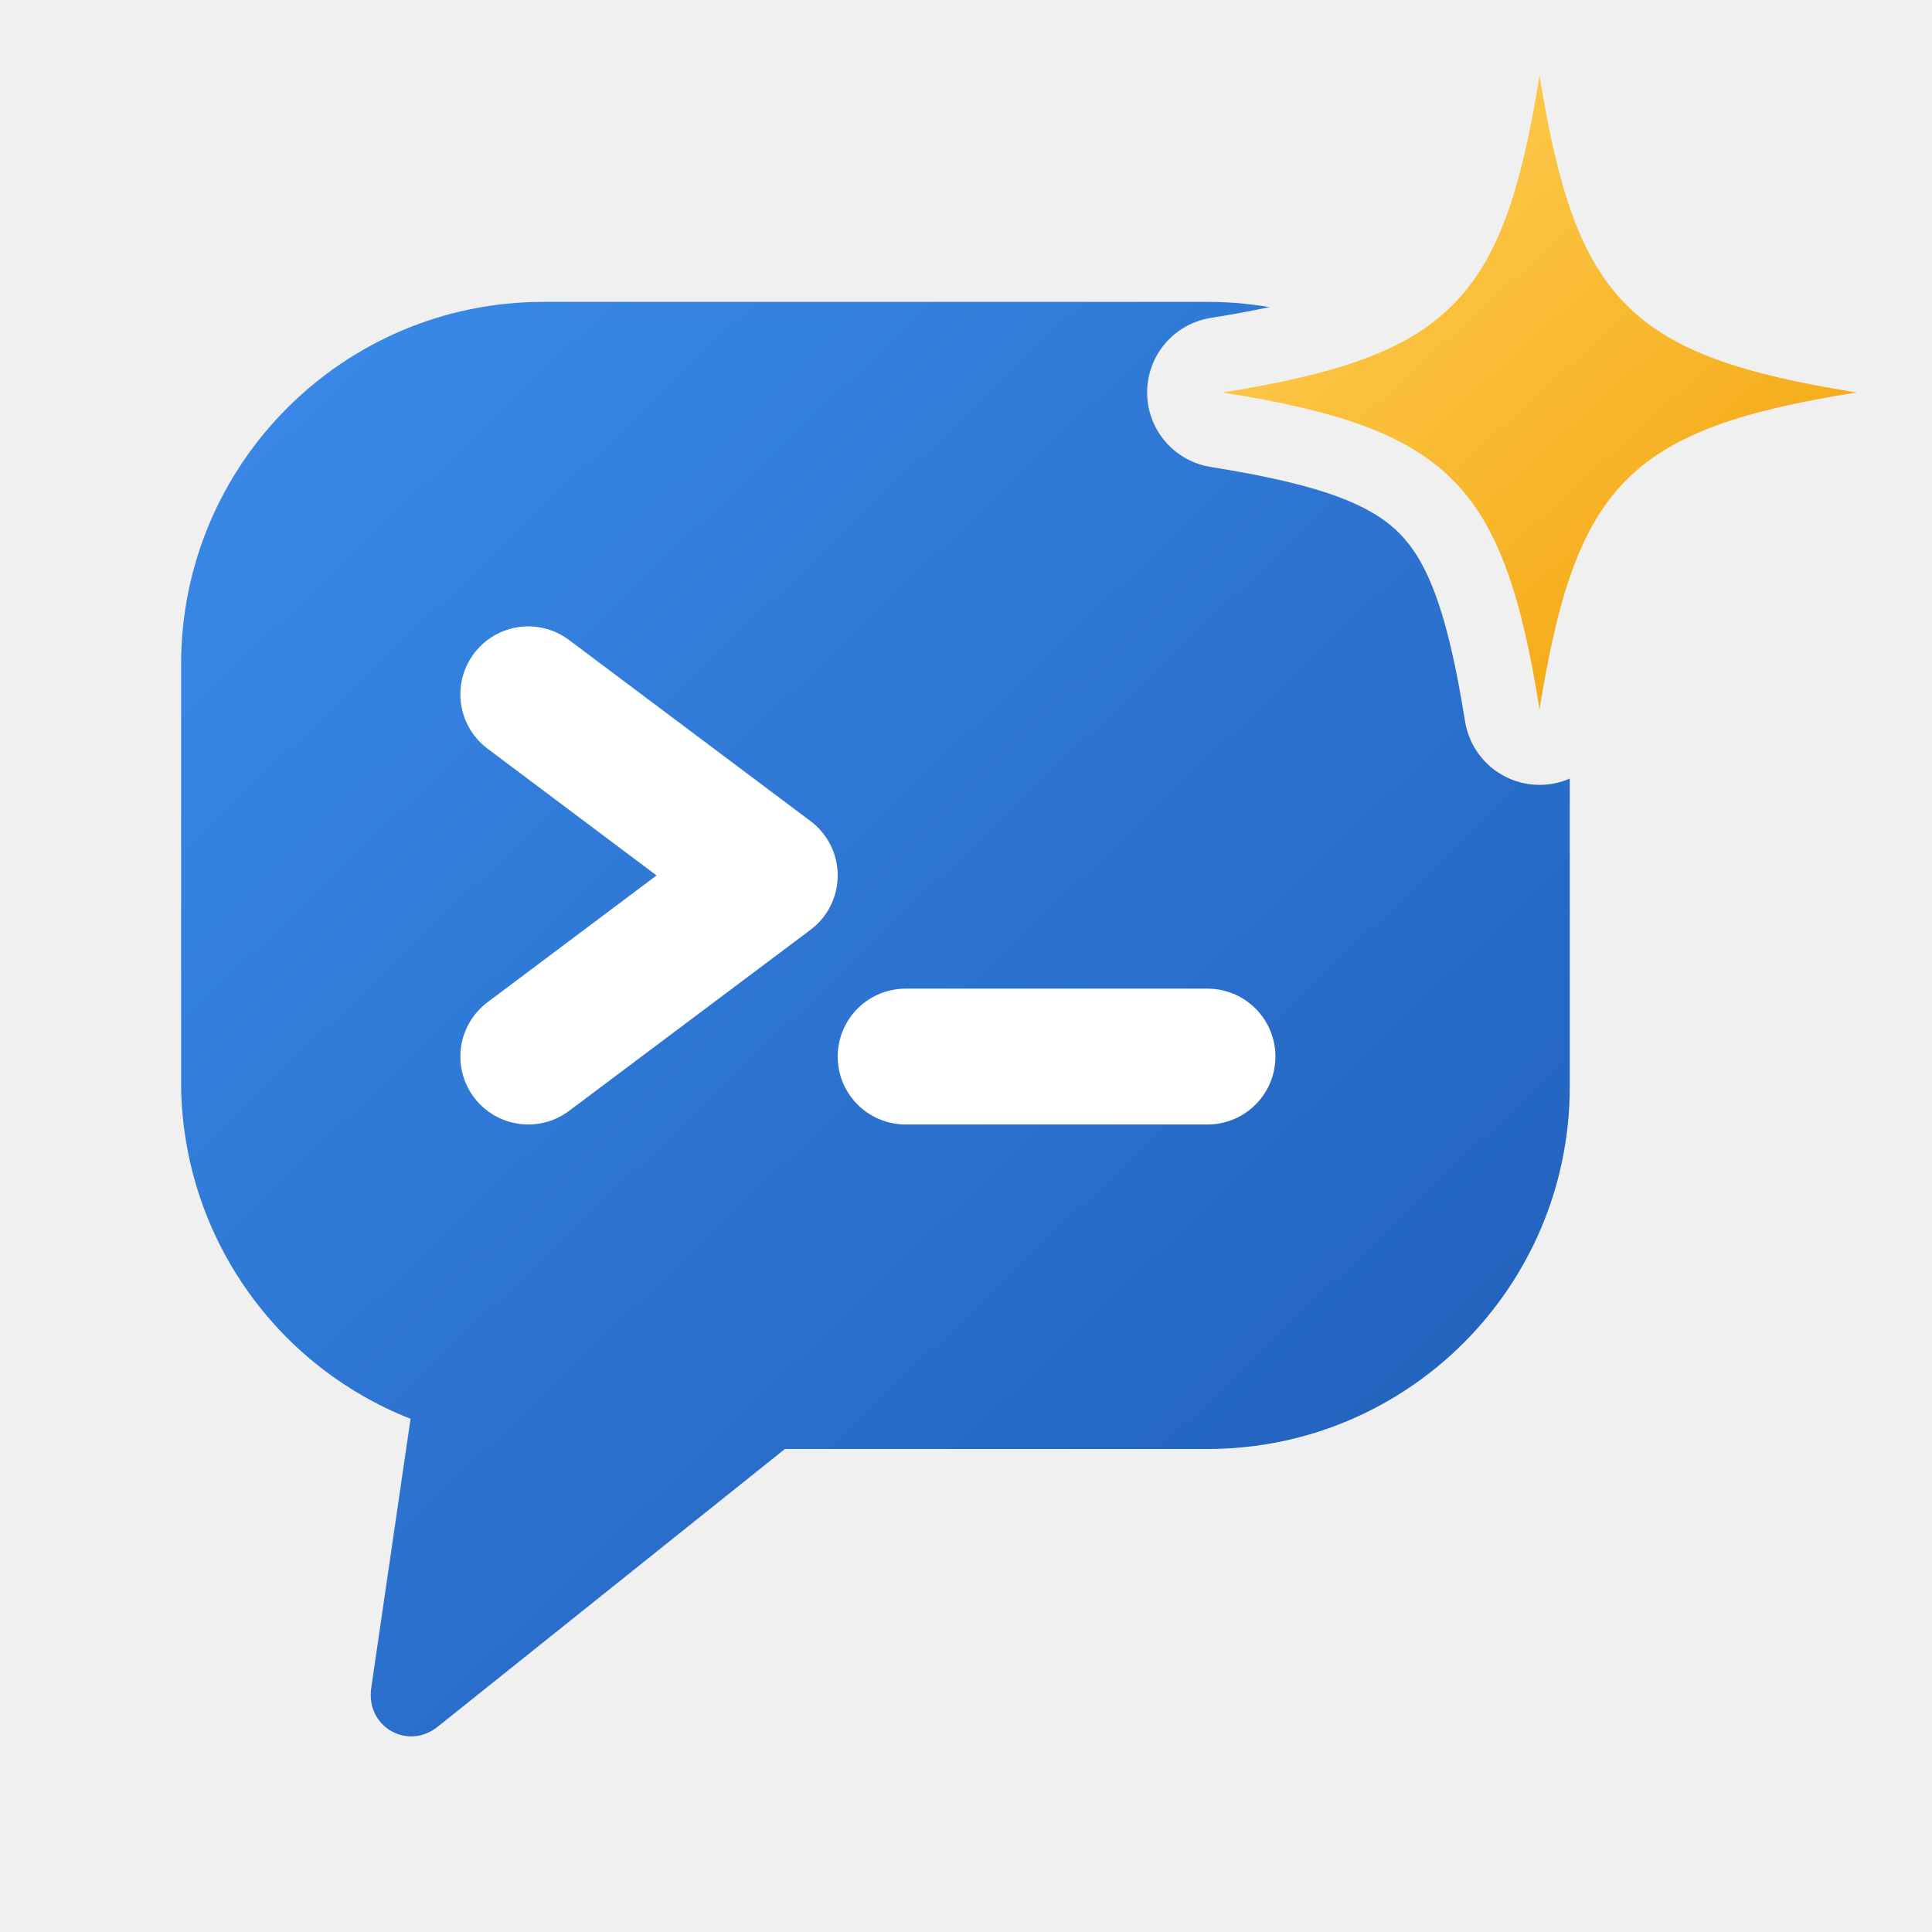
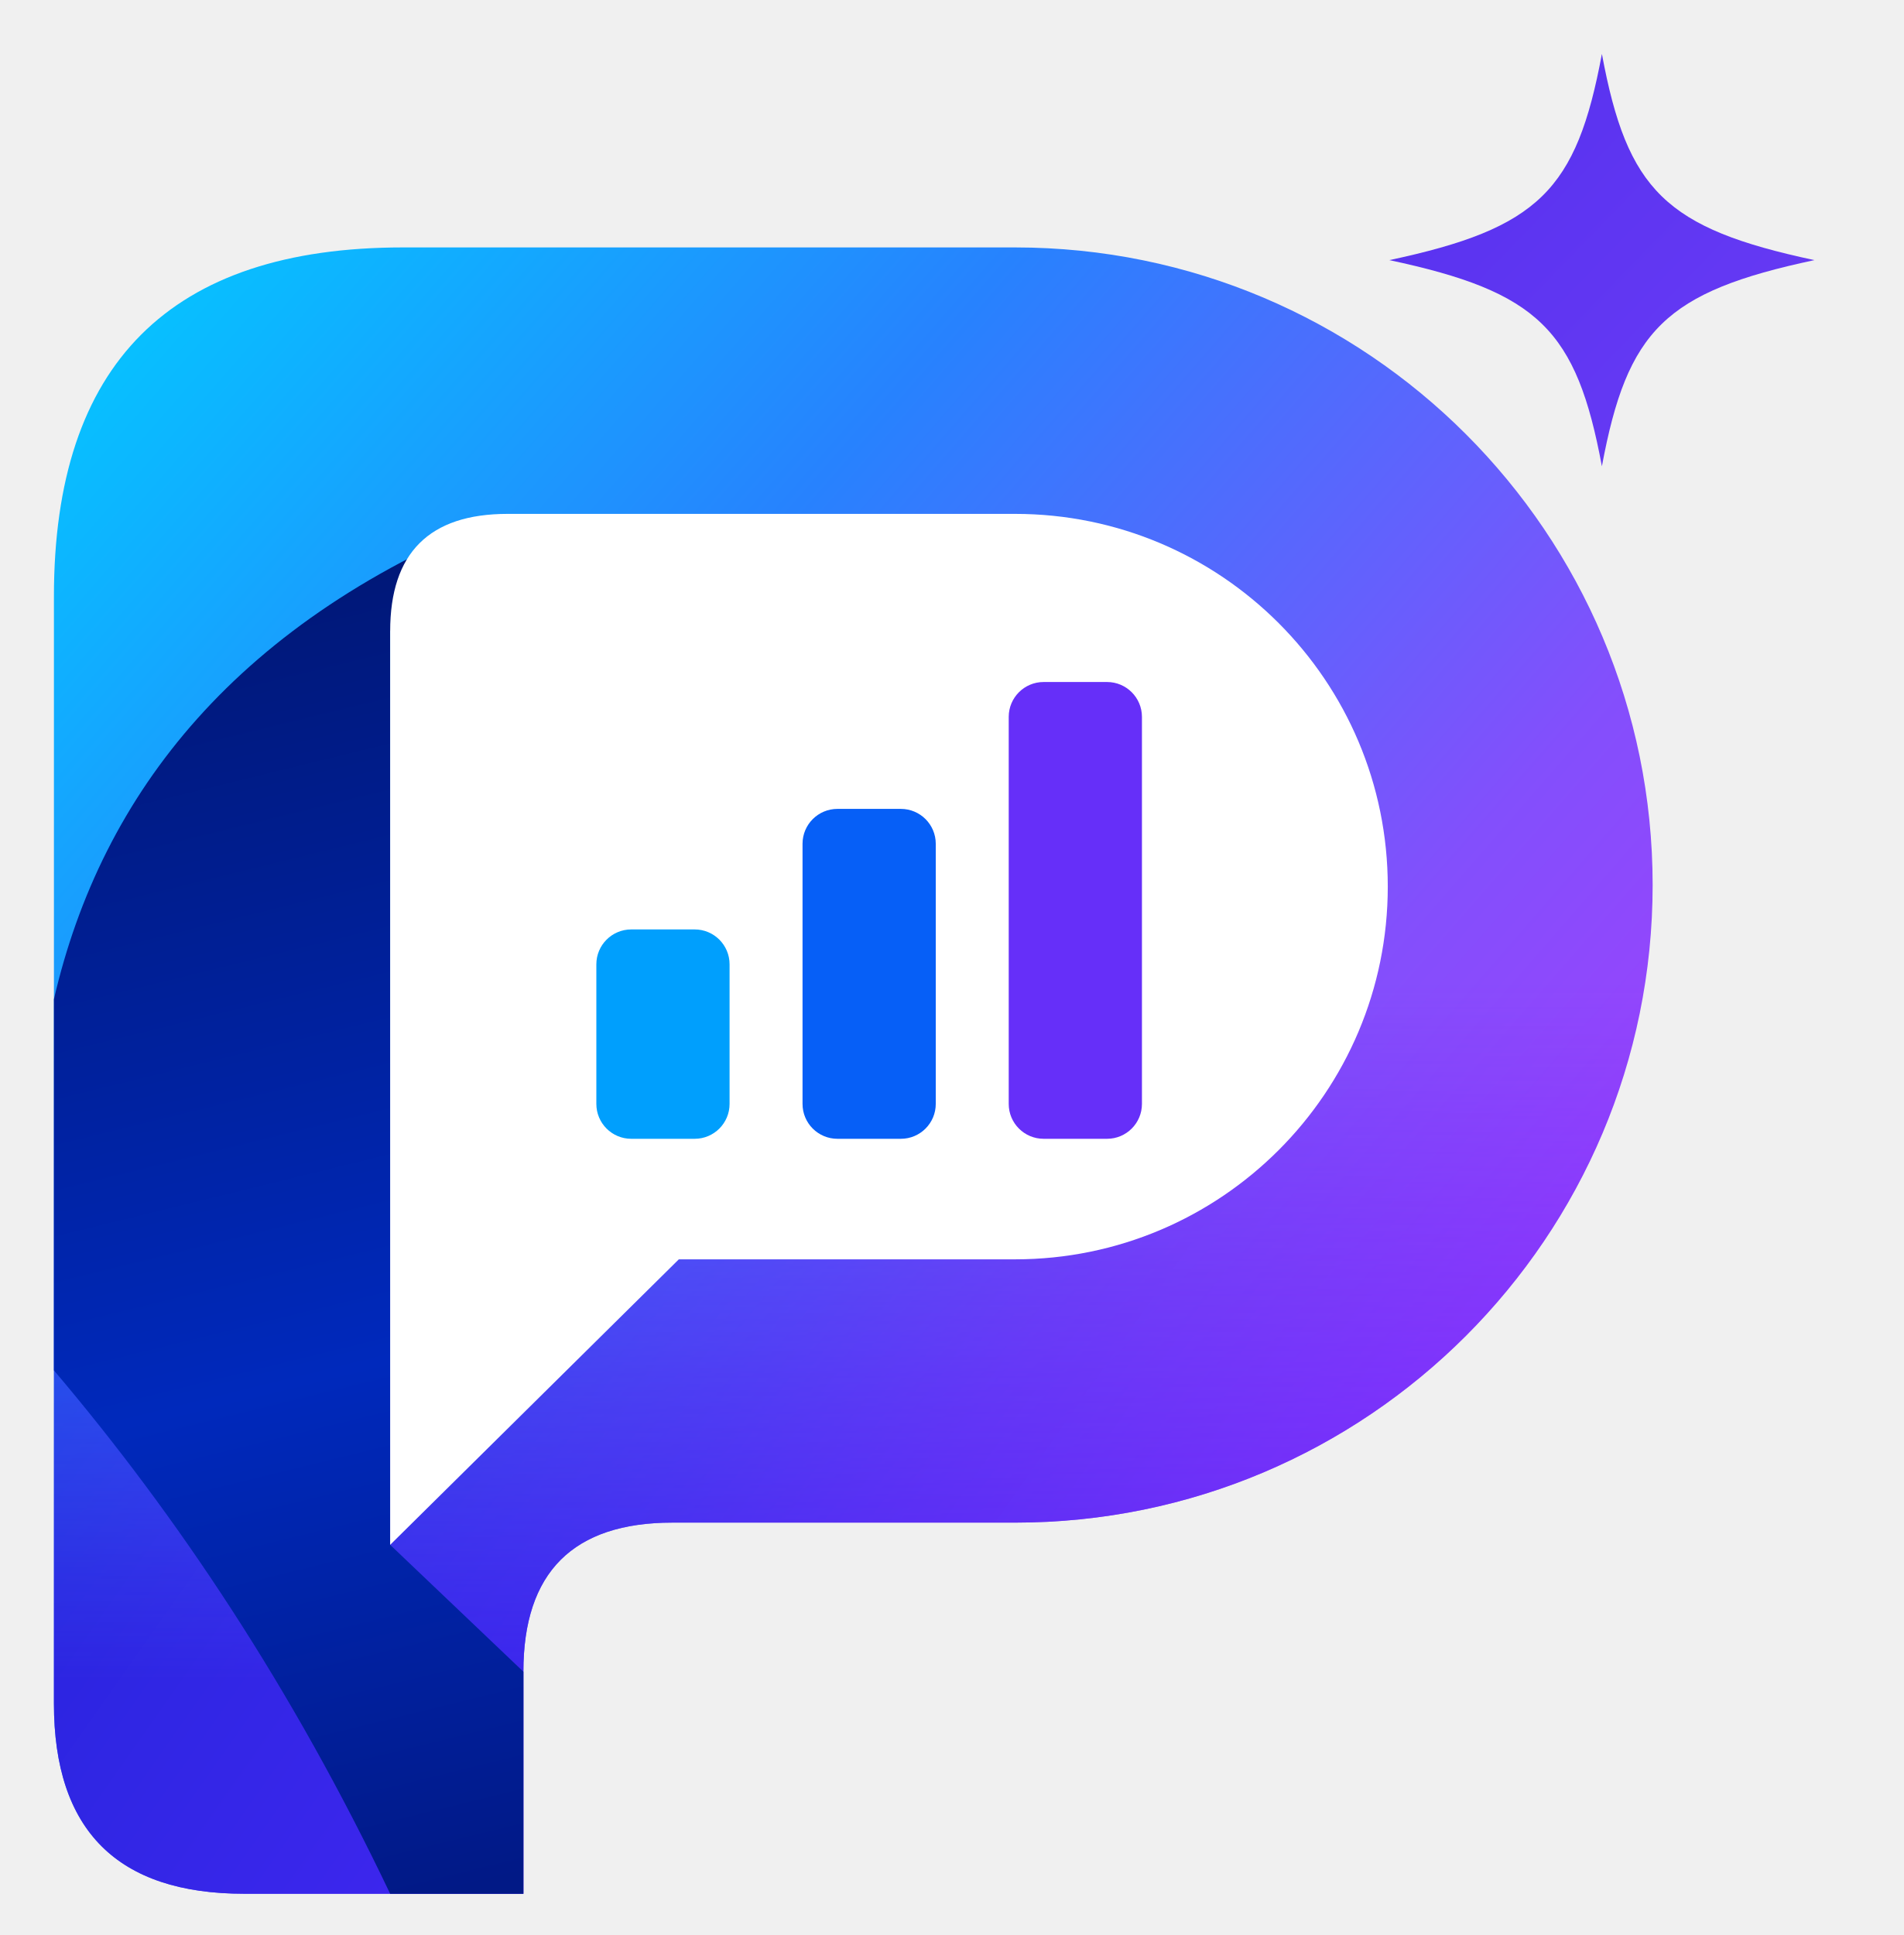
- <svg xmlns="http://www.w3.org/2000/svg" viewBox="0 0 64 64" role="img" aria-label="PromptGenius">
+ <svg xmlns="http://www.w3.org/2000/svg" viewBox="380 190 600 610" role="img" aria-label="Prompt IQ">
  <defs>
-     <linearGradient id="pg-bubble" x1="6" y1="10" x2="52" y2="58" gradientUnits="userSpaceOnUse">
-       <stop offset="0" stop-color="#3b8bea" />
-       <stop offset="1" stop-color="#1d5bb5" />
+     <linearGradient id="piq-p" x1="397" y1="268" x2="893" y2="700" gradientUnits="userSpaceOnUse">
+       <stop offset="0" stop-color="#01ccff" />
+       <stop offset="0.35" stop-color="#2782fe" />
+       <stop offset="0.7" stop-color="#834ffc" />
+       <stop offset="1" stop-color="#ac38fd" />
    </linearGradient>
-     <linearGradient id="pg-spark" x1="41" y1="2" x2="61" y2="24" gradientUnits="userSpaceOnUse">
-       <stop offset="0" stop-color="#ffd35c" />
-       <stop offset="1" stop-color="#f29f05" />
+     <linearGradient id="piq-low" x1="397" y1="560" x2="720" y2="787" gradientUnits="userSpaceOnUse">
+       <stop offset="0" stop-color="#2125d9" />
+       <stop offset="0.55" stop-color="#3c26ed" />
+       <stop offset="1" stop-color="#6a27fa" />
    </linearGradient>
-     <mask id="pg-gap">
-       <rect width="64" height="64" fill="#fff" />
-       <path d="M51 2.5C52.2 10 54 11.8 61.5 13 54 14.2 52.2 16 51 23.5 49.8 16 48 14.2 40.5 13 48 11.8 49.8 10 51 2.5Z" fill="#000" stroke="#000" stroke-width="5" stroke-linejoin="round" />
+     <linearGradient id="piq-fold" x1="420" y1="380" x2="520" y2="787" gradientUnits="userSpaceOnUse">
+       <stop offset="0" stop-color="#001776" />
+       <stop offset="0.6" stop-color="#0029bc" />
+       <stop offset="1" stop-color="#011986" />
+     </linearGradient>
+     <linearGradient id="piq-fade" x1="0" y1="500" x2="0" y2="720" gradientUnits="userSpaceOnUse">
+       <stop offset="0" stop-color="#fff" stop-opacity="0" />
+       <stop offset="1" stop-color="#fff" stop-opacity="1" />
+     </linearGradient>
+     <mask id="piq-fade-mask" maskUnits="userSpaceOnUse" x="380" y="190" width="600" height="610">
+       <rect x="380" y="190" width="600" height="610" fill="url(#piq-fade)" />
    </mask>
+     <linearGradient id="piq-spark" x1="818" y1="207" x2="952" y2="337" gradientUnits="userSpaceOnUse">
+       <stop offset="0" stop-color="#5530ef" />
+       <stop offset="1" stop-color="#6a3cf5" />
+     </linearGradient>
  </defs>
-   <g mask="url(#pg-gap)">
-     <path d="M18 10h22a12 12 0 0 1 12 12v14a12 12 0 0 1-12 12H26l-11.5 9.2c-1 .8-2.4 0-2.2-1.3L13.6 47A12 12 0 0 1 6 36V22a12 12 0 0 1 12-12Z" fill="url(#pg-bubble)" />
-   </g>
-   <path d="M17.5 23l8 6-8 6" fill="none" stroke="#fff" stroke-width="4.5" stroke-linecap="round" stroke-linejoin="round" />
-   <path d="M30 35h10" fill="none" stroke="#fff" stroke-width="4.5" stroke-linecap="round" />
-   <path d="M51 2.5C52.2 10 54 11.8 61.5 13 54 14.2 52.2 16 51 23.5 49.8 16 48 14.2 40.5 13 48 11.8 49.8 10 51 2.5Z" fill="url(#pg-spark)" />
+   <path fill="url(#piq-p)" d="M507 268H700a201 201 0 0 1 0 402H592q-47 0-47 47v70H457q-60 0-60-60V378q0-110 110-110Z" />
+   <path fill="url(#piq-low)" mask="url(#piq-fade-mask)" d="M507 268H700a201 201 0 0 1 0 402H592q-47 0-47 47v70H457q-60 0-60-60V378q0-110 110-110Z" />
+   <path fill="url(#piq-fold)" d="M397 505C412 440 455 385 540 352L503 389V677L545 717V787H503C472 722 436 668 397 622Z" />
+   <path fill="#fff" d="M540 352H700a117 117 0 0 1 0 235H594l-91 90V389q0-37 37-37Z" />
+   <rect x="568" y="483" width="42" height="66" rx="11" fill="#009ffd" />
+   <rect x="633" y="445" width="42" height="104" rx="11" fill="#065ff7" />
+   <rect x="698" y="405" width="42" height="144" rx="11" fill="#662ff9" />
+   <path fill="url(#piq-spark)" d="M885 207C893 250 905 262 952 272 905 282 893 294 885 337 877 294 865 282 818 272 865 262 877 250 885 207Z" />
</svg>
